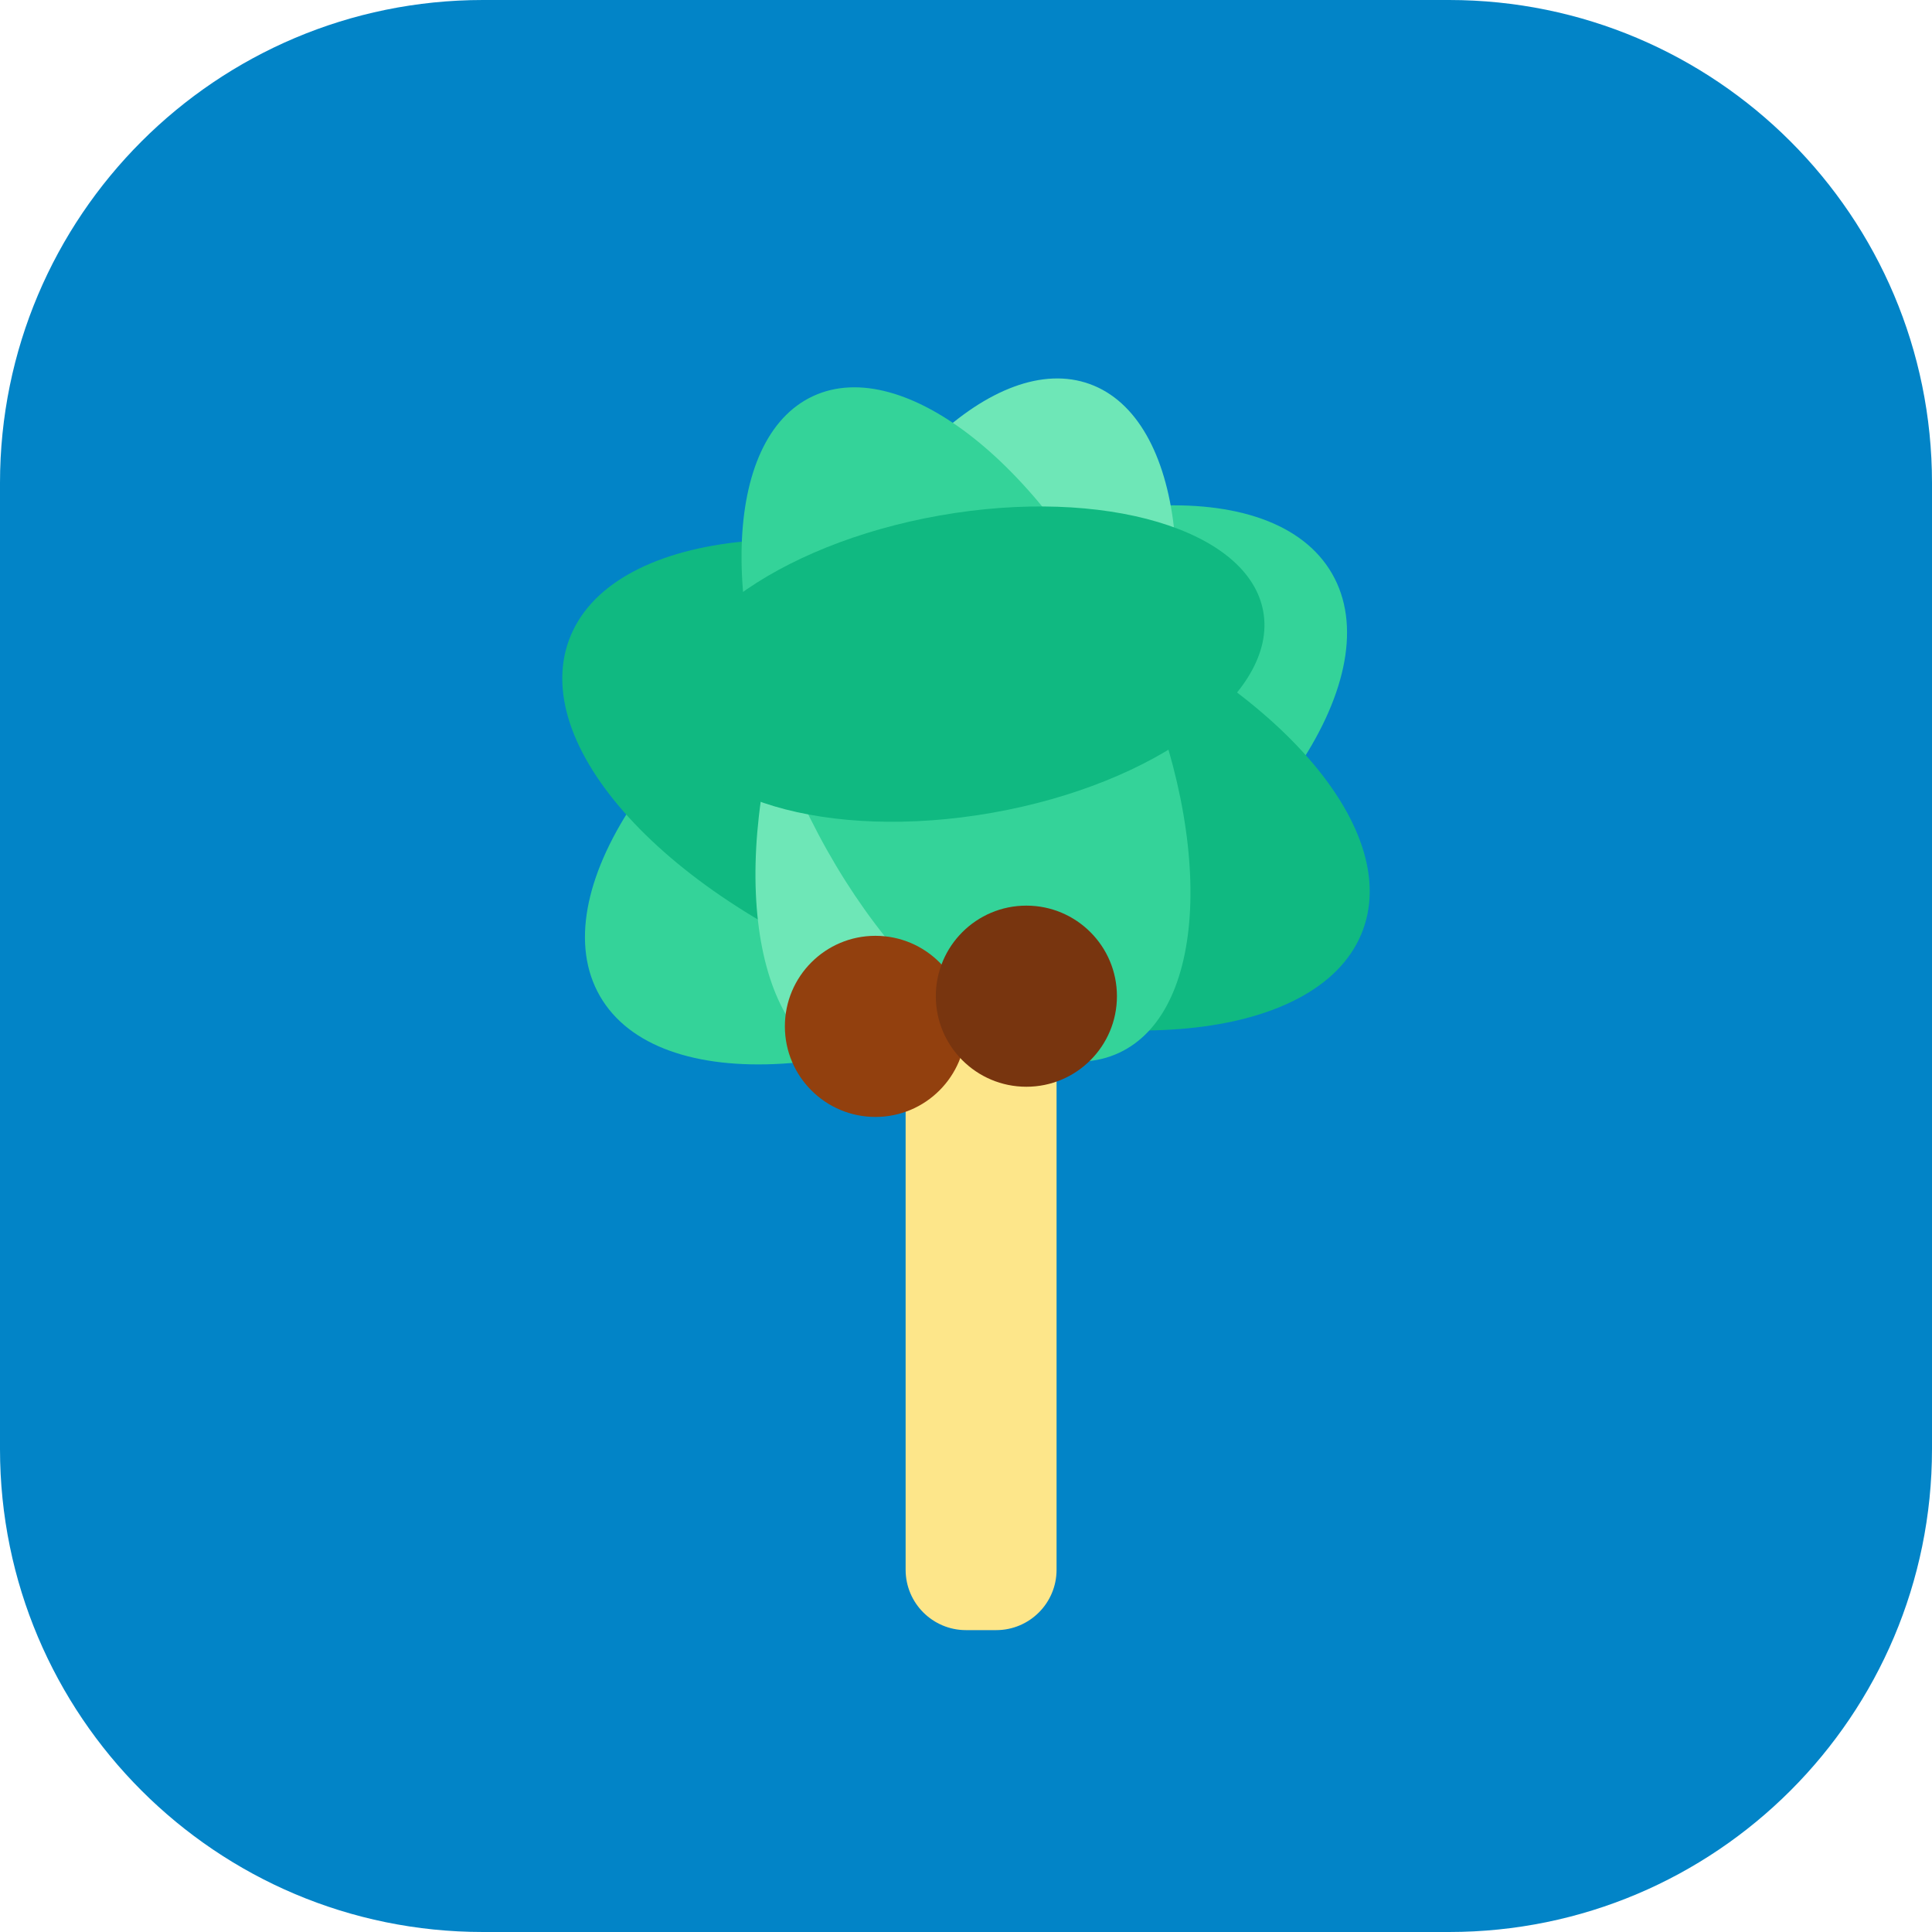
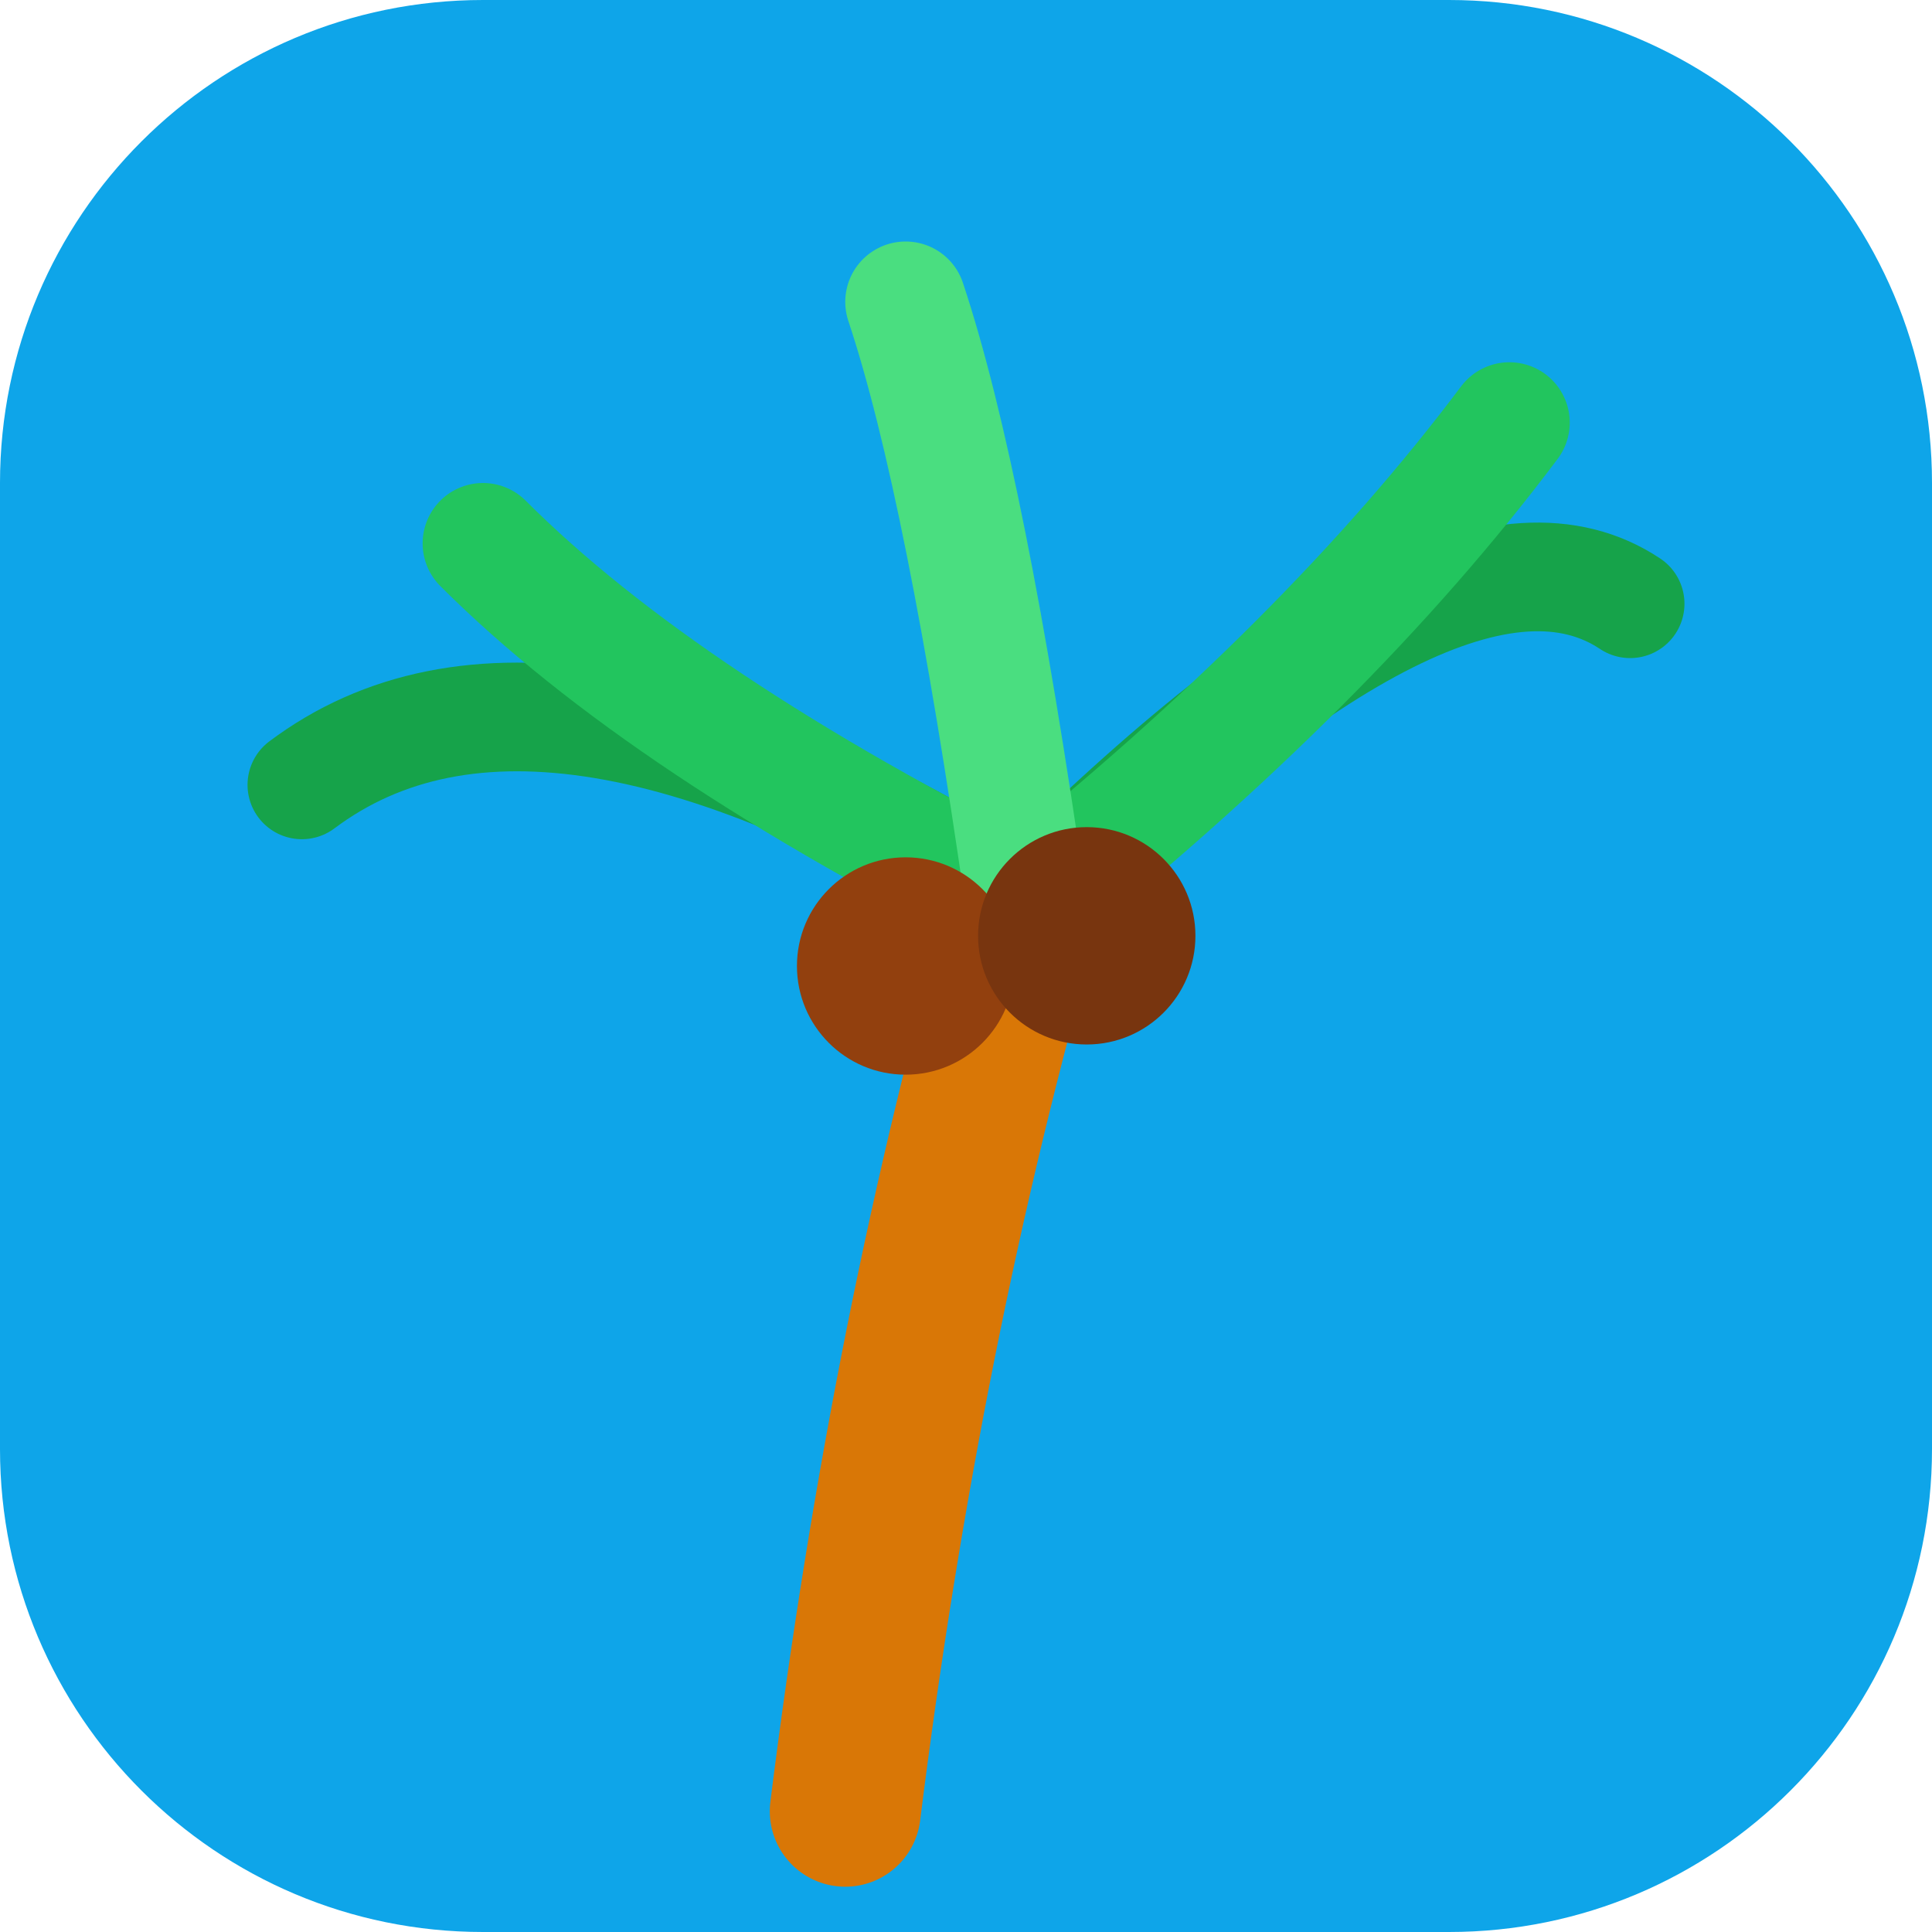
<svg xmlns="http://www.w3.org/2000/svg" viewBox="0 0 32 32">
-   <rect width="32" height="32" rx="8" fill="#0284c7" />
-   <rect x="15" y="16" width="2.5" height="11" rx="1" fill="#fde68a" />
-   <ellipse cx="16" cy="13" rx="7" ry="3.5" fill="#34d399" transform="rotate(-30 16 13)" />
-   <ellipse cx="16" cy="13" rx="7" ry="3.5" fill="#10b981" transform="rotate(20 16 13)" />
-   <ellipse cx="16" cy="12" rx="6" ry="3" fill="#6ee7b7" transform="rotate(-70 16 12)" />
-   <ellipse cx="16" cy="12" rx="6" ry="3" fill="#34d399" transform="rotate(65 16 12)" />
-   <ellipse cx="16" cy="11" rx="5" ry="2.5" fill="#10b981" transform="rotate(-10 16 11)" />
-   <circle cx="14.5" cy="17" r="1.5" fill="#92400e" />
-   <circle cx="17" cy="16.5" r="1.5" fill="#78350f" />
+   <rect width="32" height="32" rx="8" fill="#0ea5e9" />
+   <path d="M14 30 Q15 22 17 15" stroke="#d97706" stroke-width="2.5" stroke-linecap="round" fill="none" />
+   <path d="M17 15 Q9 10 5 13" stroke="#16a34a" stroke-width="1.8" stroke-linecap="round" fill="none" />
+   <path d="M17 15 Q24 8 27 10" stroke="#16a34a" stroke-width="1.8" stroke-linecap="round" fill="none" />
+   <path d="M17 15 Q11 12 8 9" stroke="#22c55e" stroke-width="2" stroke-linecap="round" fill="none" />
+   <path d="M17 15 Q22 11 25 7" stroke="#22c55e" stroke-width="2" stroke-linecap="round" fill="none" />
+   <path d="M17 15 Q16 8 15 5" stroke="#4ade80" stroke-width="2" stroke-linecap="round" fill="none" />
+   <circle cx="15" cy="16" r="1.8" fill="#92400e" />
+   <circle cx="18" cy="15.5" r="1.8" fill="#78350f" />
</svg>
